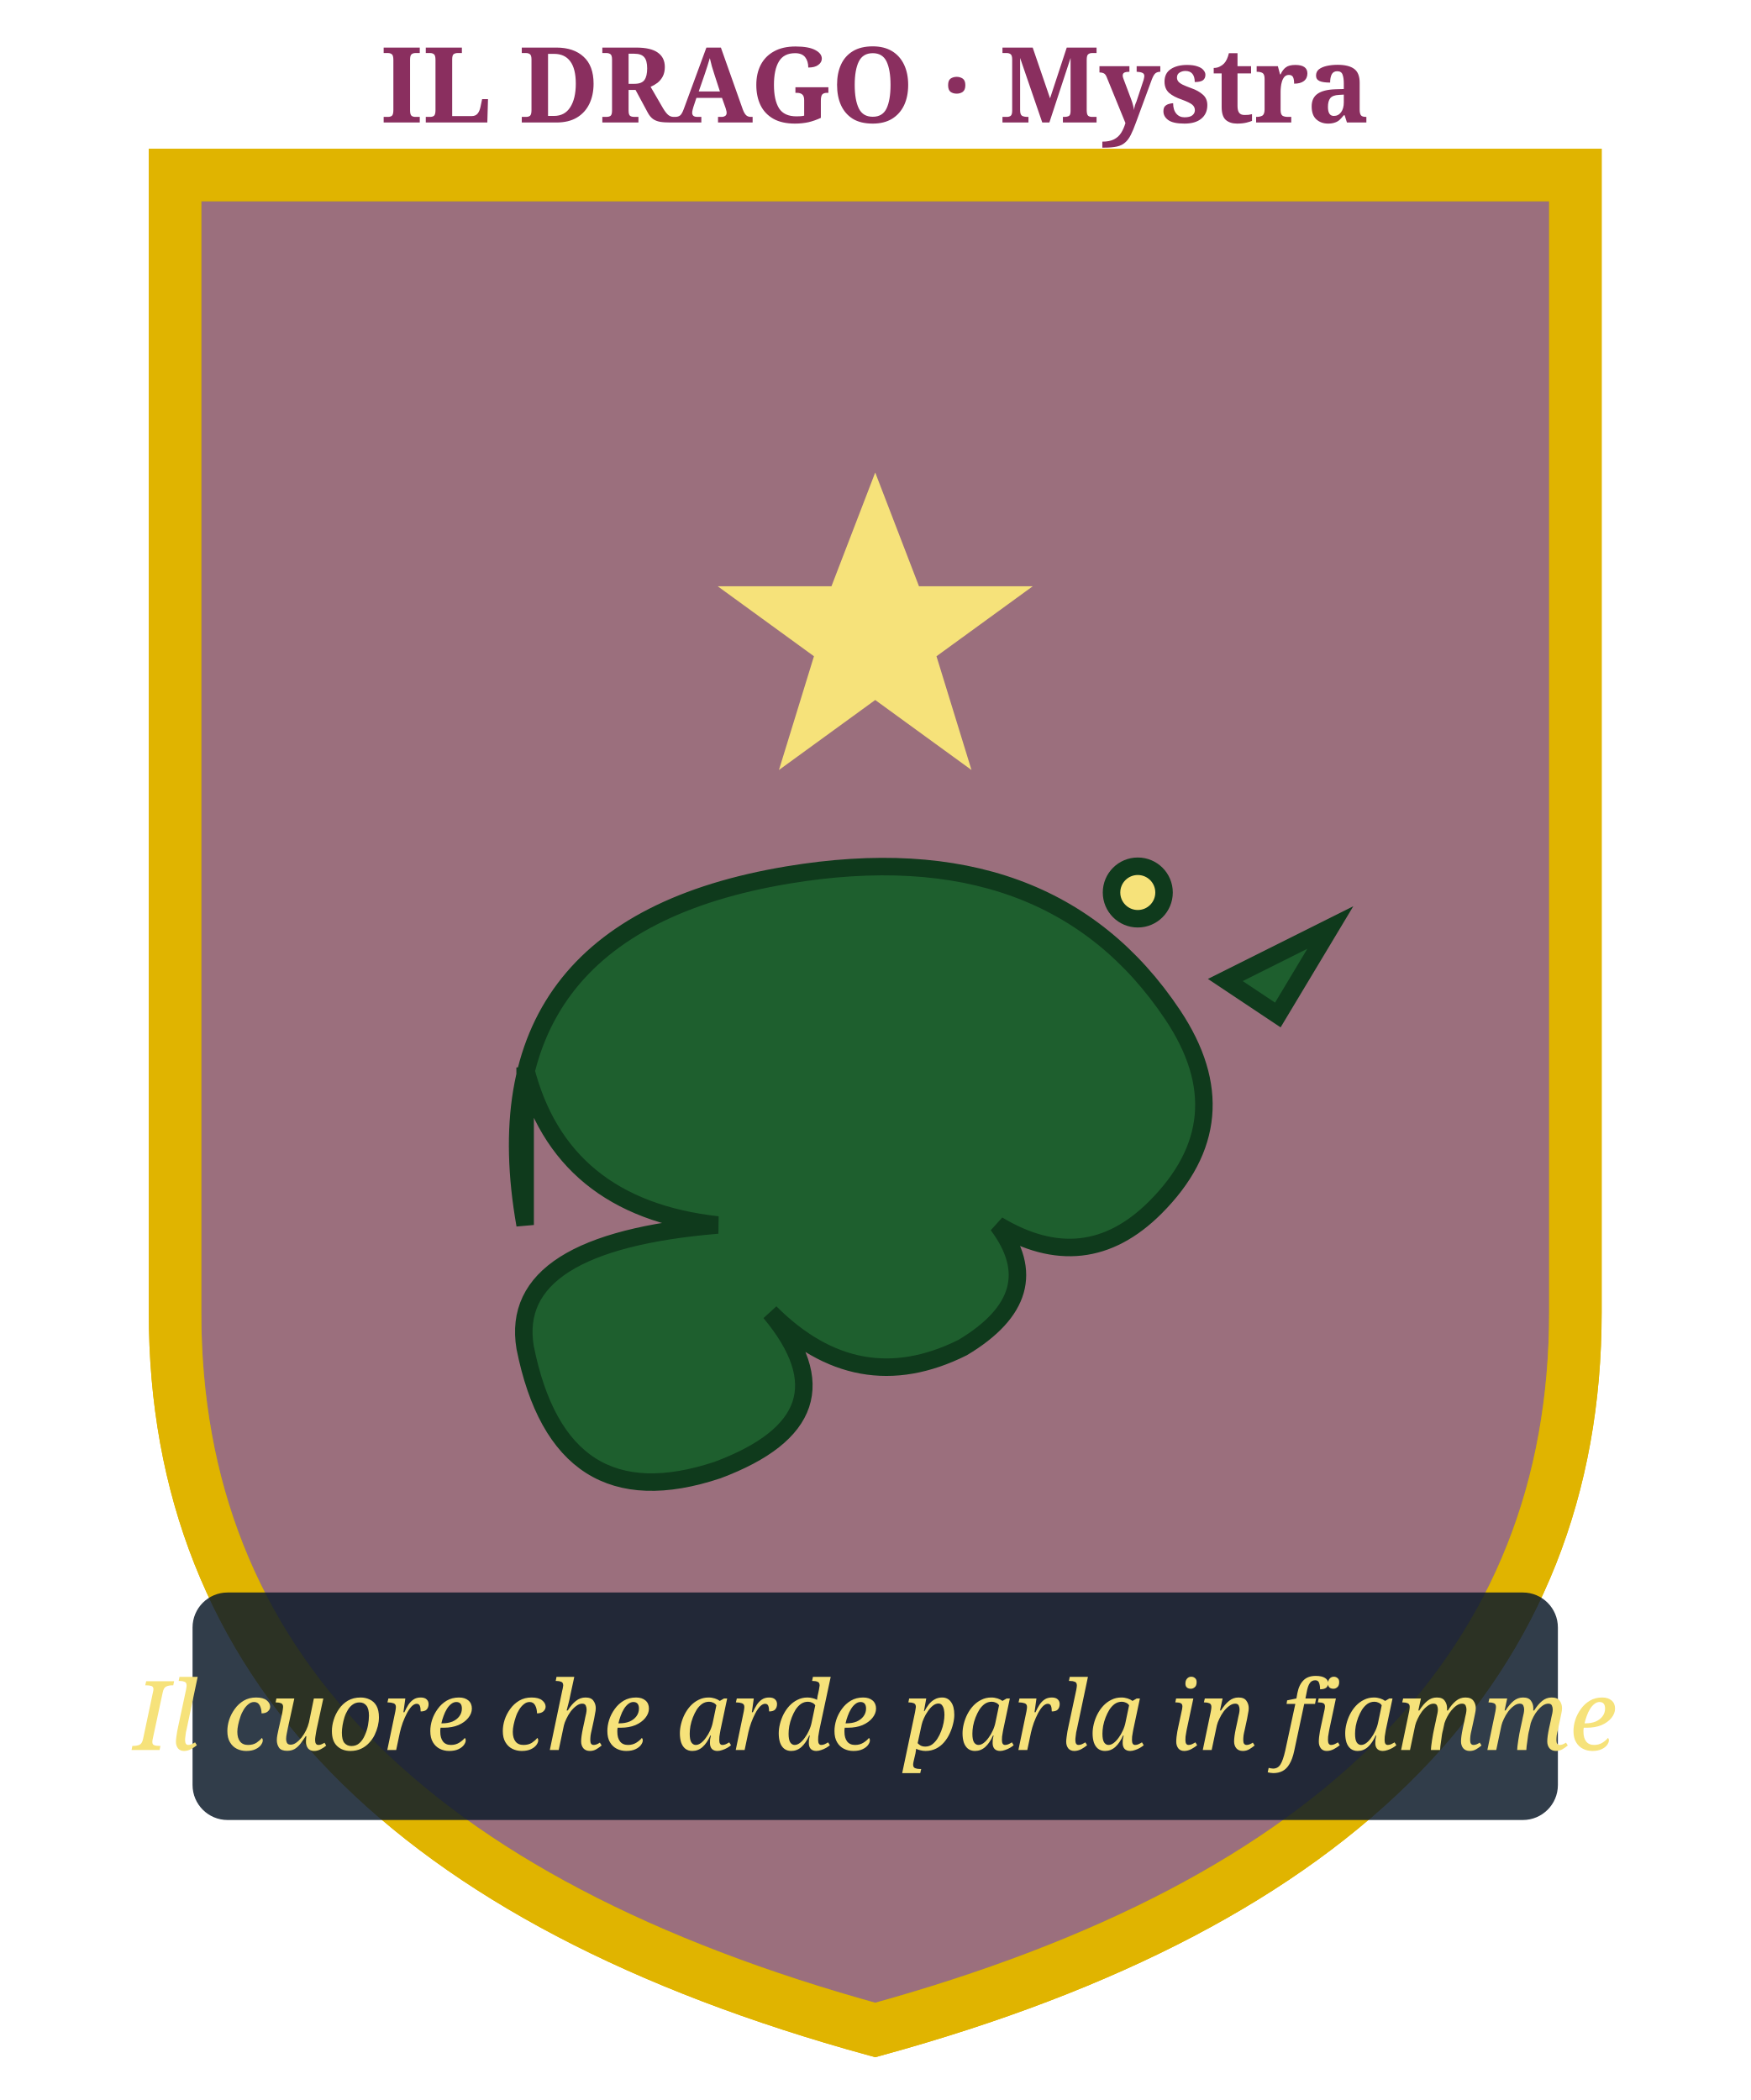
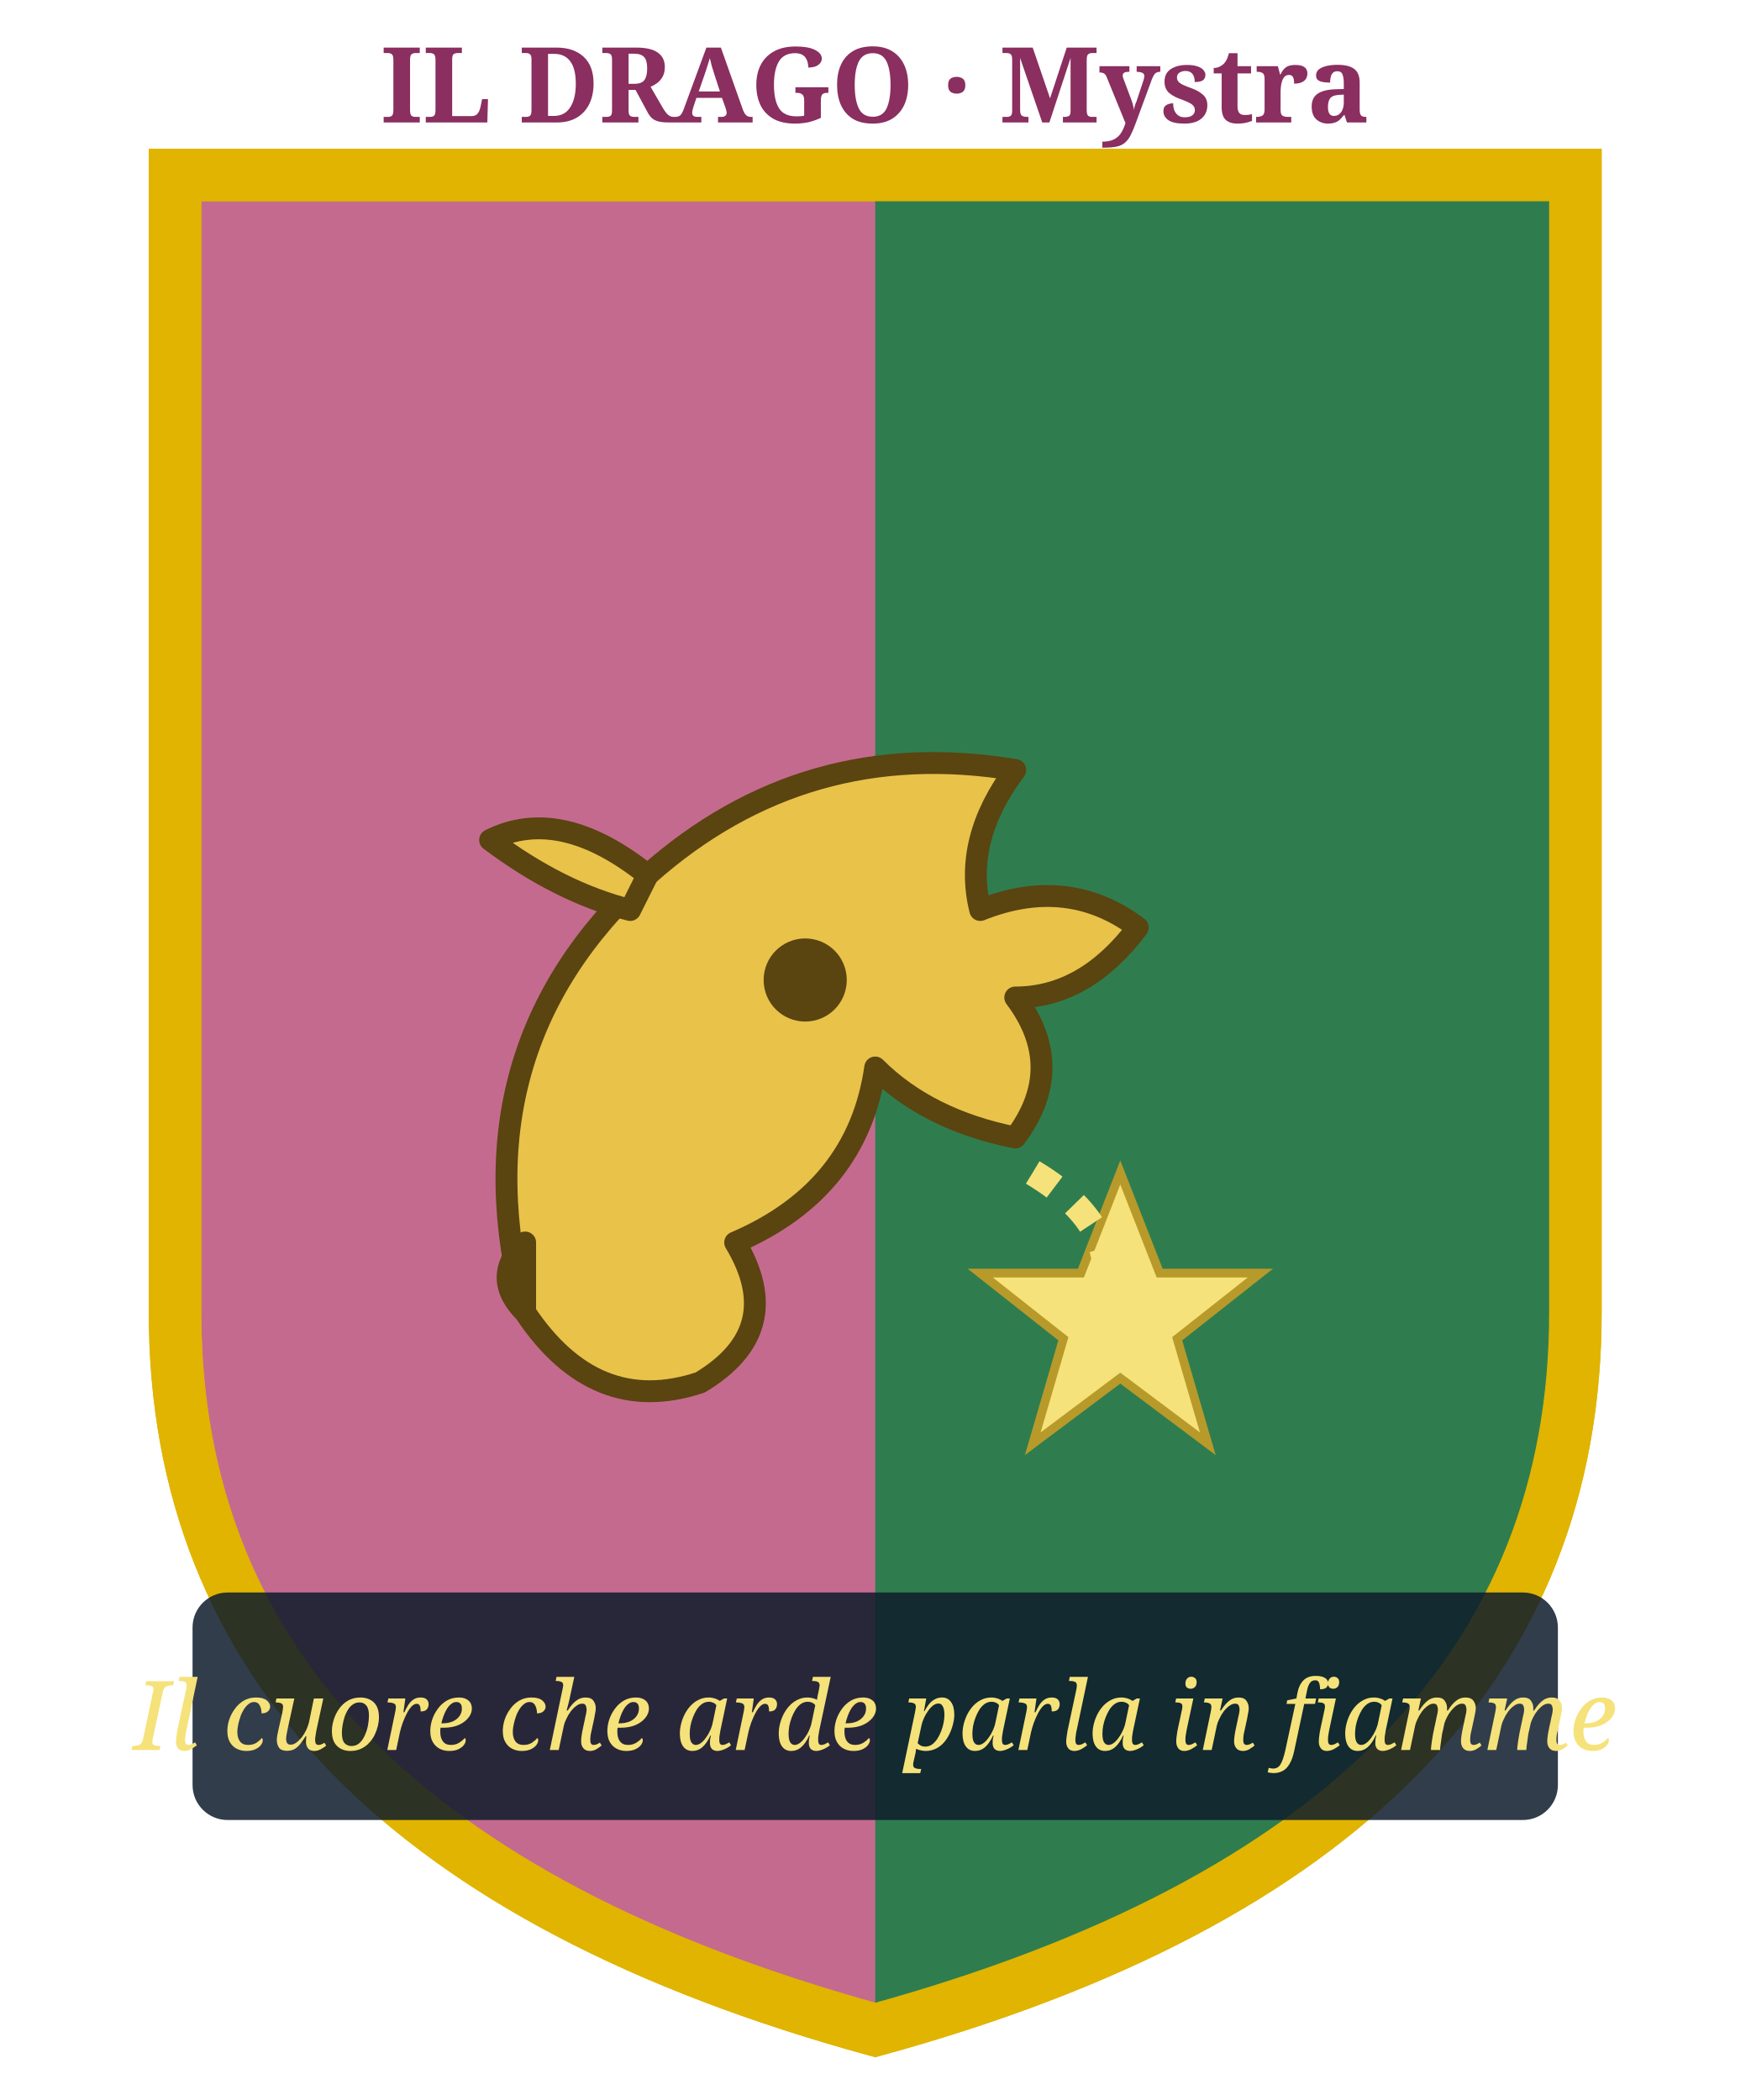
<svg xmlns="http://www.w3.org/2000/svg" viewBox="0 0 200 240" width="200" height="240" role="img" aria-label="Stemma Contrada del Drago">
  <defs>
-     <clipPath id="s5">
+     <clipPath id="d5">
      <path d="M20 20 H180 V150 Q180 210 100 232 Q20 210 20 150 Z" />
    </clipPath>
  </defs>
  <path d="M20 20 H180 V150 Q180 210 100 232 Q20 210 20 150 Z" fill="#c56a8f" stroke="#e0b400" stroke-width="6" />
-   <g clip-path="url(#s5)">
-     <path d="M20 20 H180 V232 H20 Z" fill="#2f7d4f" opacity="0.28" />
-     <g transform="translate(100,72)" fill="#f6e27a">
-       <path d="M0 -18 L5 -5 L18 -5 L7 3 L11 16 L0 8 L-11 16 L-7 3 L-18 -5 L-5 -5 Z" />
+   <g clip-path="url(#d5)">
+     <path d="M100 20 H180 V150 Q180 210 100 232 Z" fill="#2f7d4f" />
+     <g transform="translate(128,150)" fill="#f6e27a" stroke="#b89a2a" stroke-width="1">
+       <path d="M0 -16 L4.5 -4.5 L16 -4.5 L6.5 3 L10 15 L0 7.5 L-10 15 L-6.5 3 L-16 -4.5 L-4.5 -4.5 Z" />
    </g>
-     <g transform="translate(100,120)" fill="#1e5f2e" stroke="#0f3a1c" stroke-width="2">
-       <path d="M-40 20 q-6 -34 30 -40 q30 -5 44 16 q8 12 -2 22 q-8 8 -18 2 q6 8 -4 14 q-12 6 -22 -4 q10 12 -6 18 q-18 6 -22 -14 q-2 -12 22 -14 q-18 -2 -22 -18z" />
-       <circle cx="30" cy="-18" r="3" fill="#f6e27a" />
-       <path d="M40 -8 l12 -6 l-6 10z" />
+     <g stroke="#5a4410" stroke-width="2.5" stroke-linejoin="round" fill="#e9c24a">
+       <path d="M60 150 q-8 -30 14 -50 q18 -16 42 -12 q-6 8 -4 16 q10 -4 18 2 q-6 8 -14 8 q6 8 0 16 q-10 -2 -16 -8 q-2 14 -16 20 q6 10 -4 16 q-12 4 -20 -8 q-4 -4 0 -8z" />
+       <circle cx="92" cy="112" r="3.5" fill="#5a4410" />
+       <path d="M74 100 q-10 -8 -18 -4 q8 6 16 8z" />
    </g>
+     <path d="M118 134 q10 6 8 14" fill="none" stroke="#f6e27a" stroke-width="3" stroke-dasharray="3 3" />
  </g>
  <path d="M20 20 H180 V150 Q180 210 100 232 Q20 210 20 150 Z" fill="none" stroke="#e0b400" stroke-width="6" />
  <rect x="22" y="182" width="156" height="26" rx="4" fill="#0d1b2a" opacity="0.85" />
  <text x="100" y="200" font-family="Georgia,serif" font-size="11" fill="#f6e27a" text-anchor="middle" font-style="italic">Il cuore che arde parla in fiamme</text>
  <text x="100" y="14" font-family="Georgia,serif" font-size="12" fill="#8a2f5f" text-anchor="middle" font-weight="bold">IL DRAGO · Mystra</text>
</svg>
